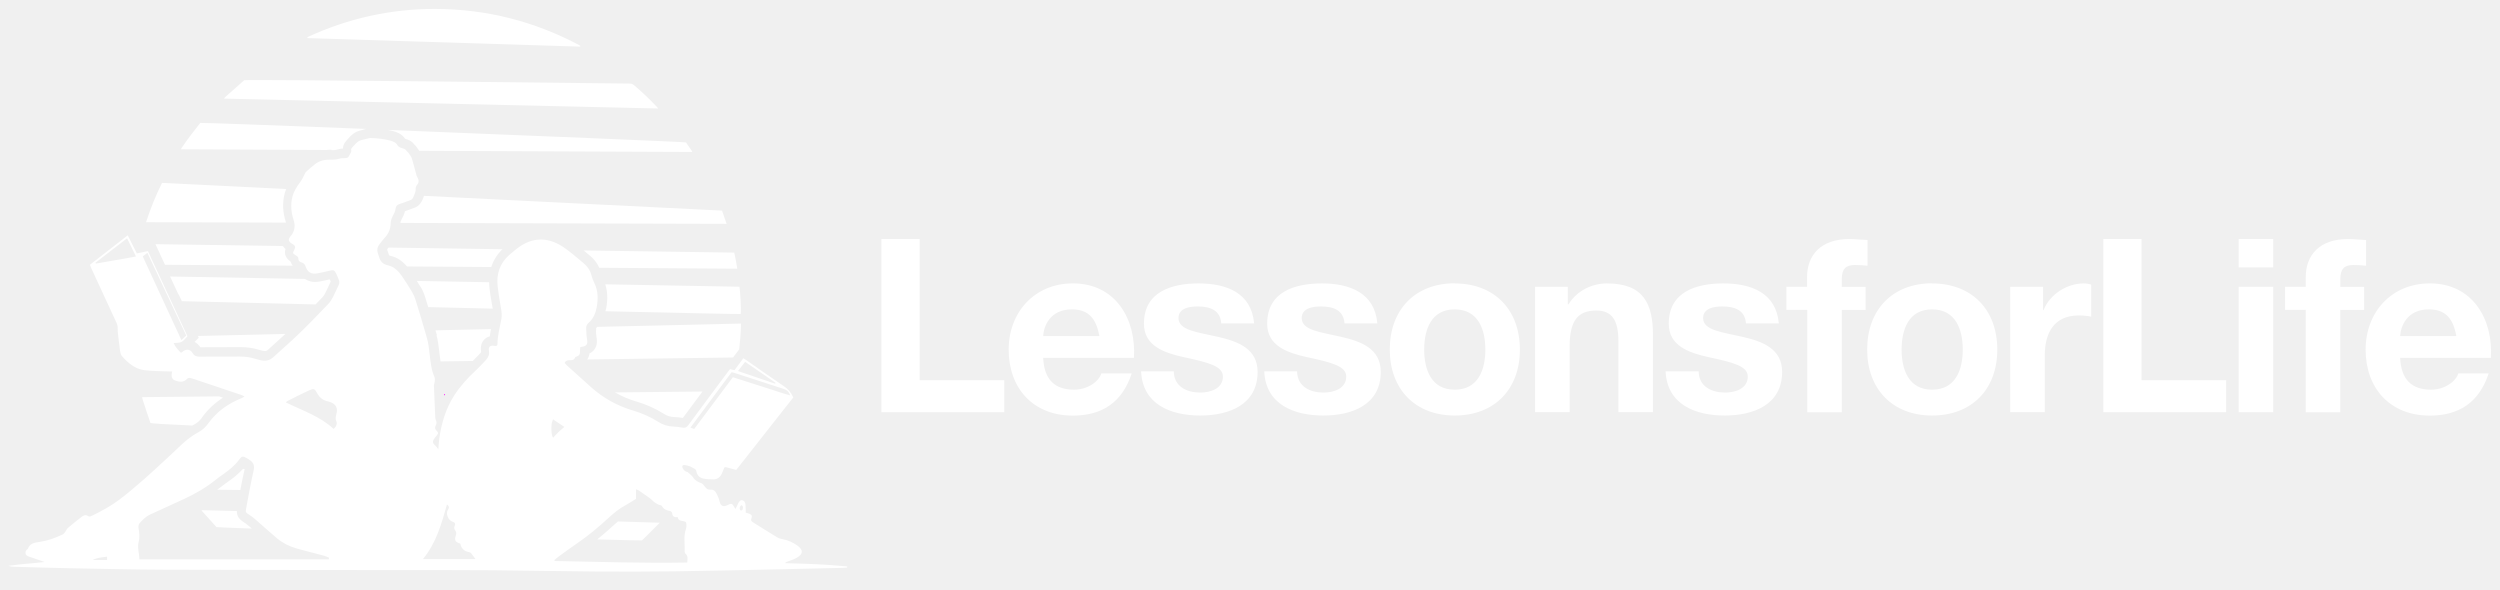
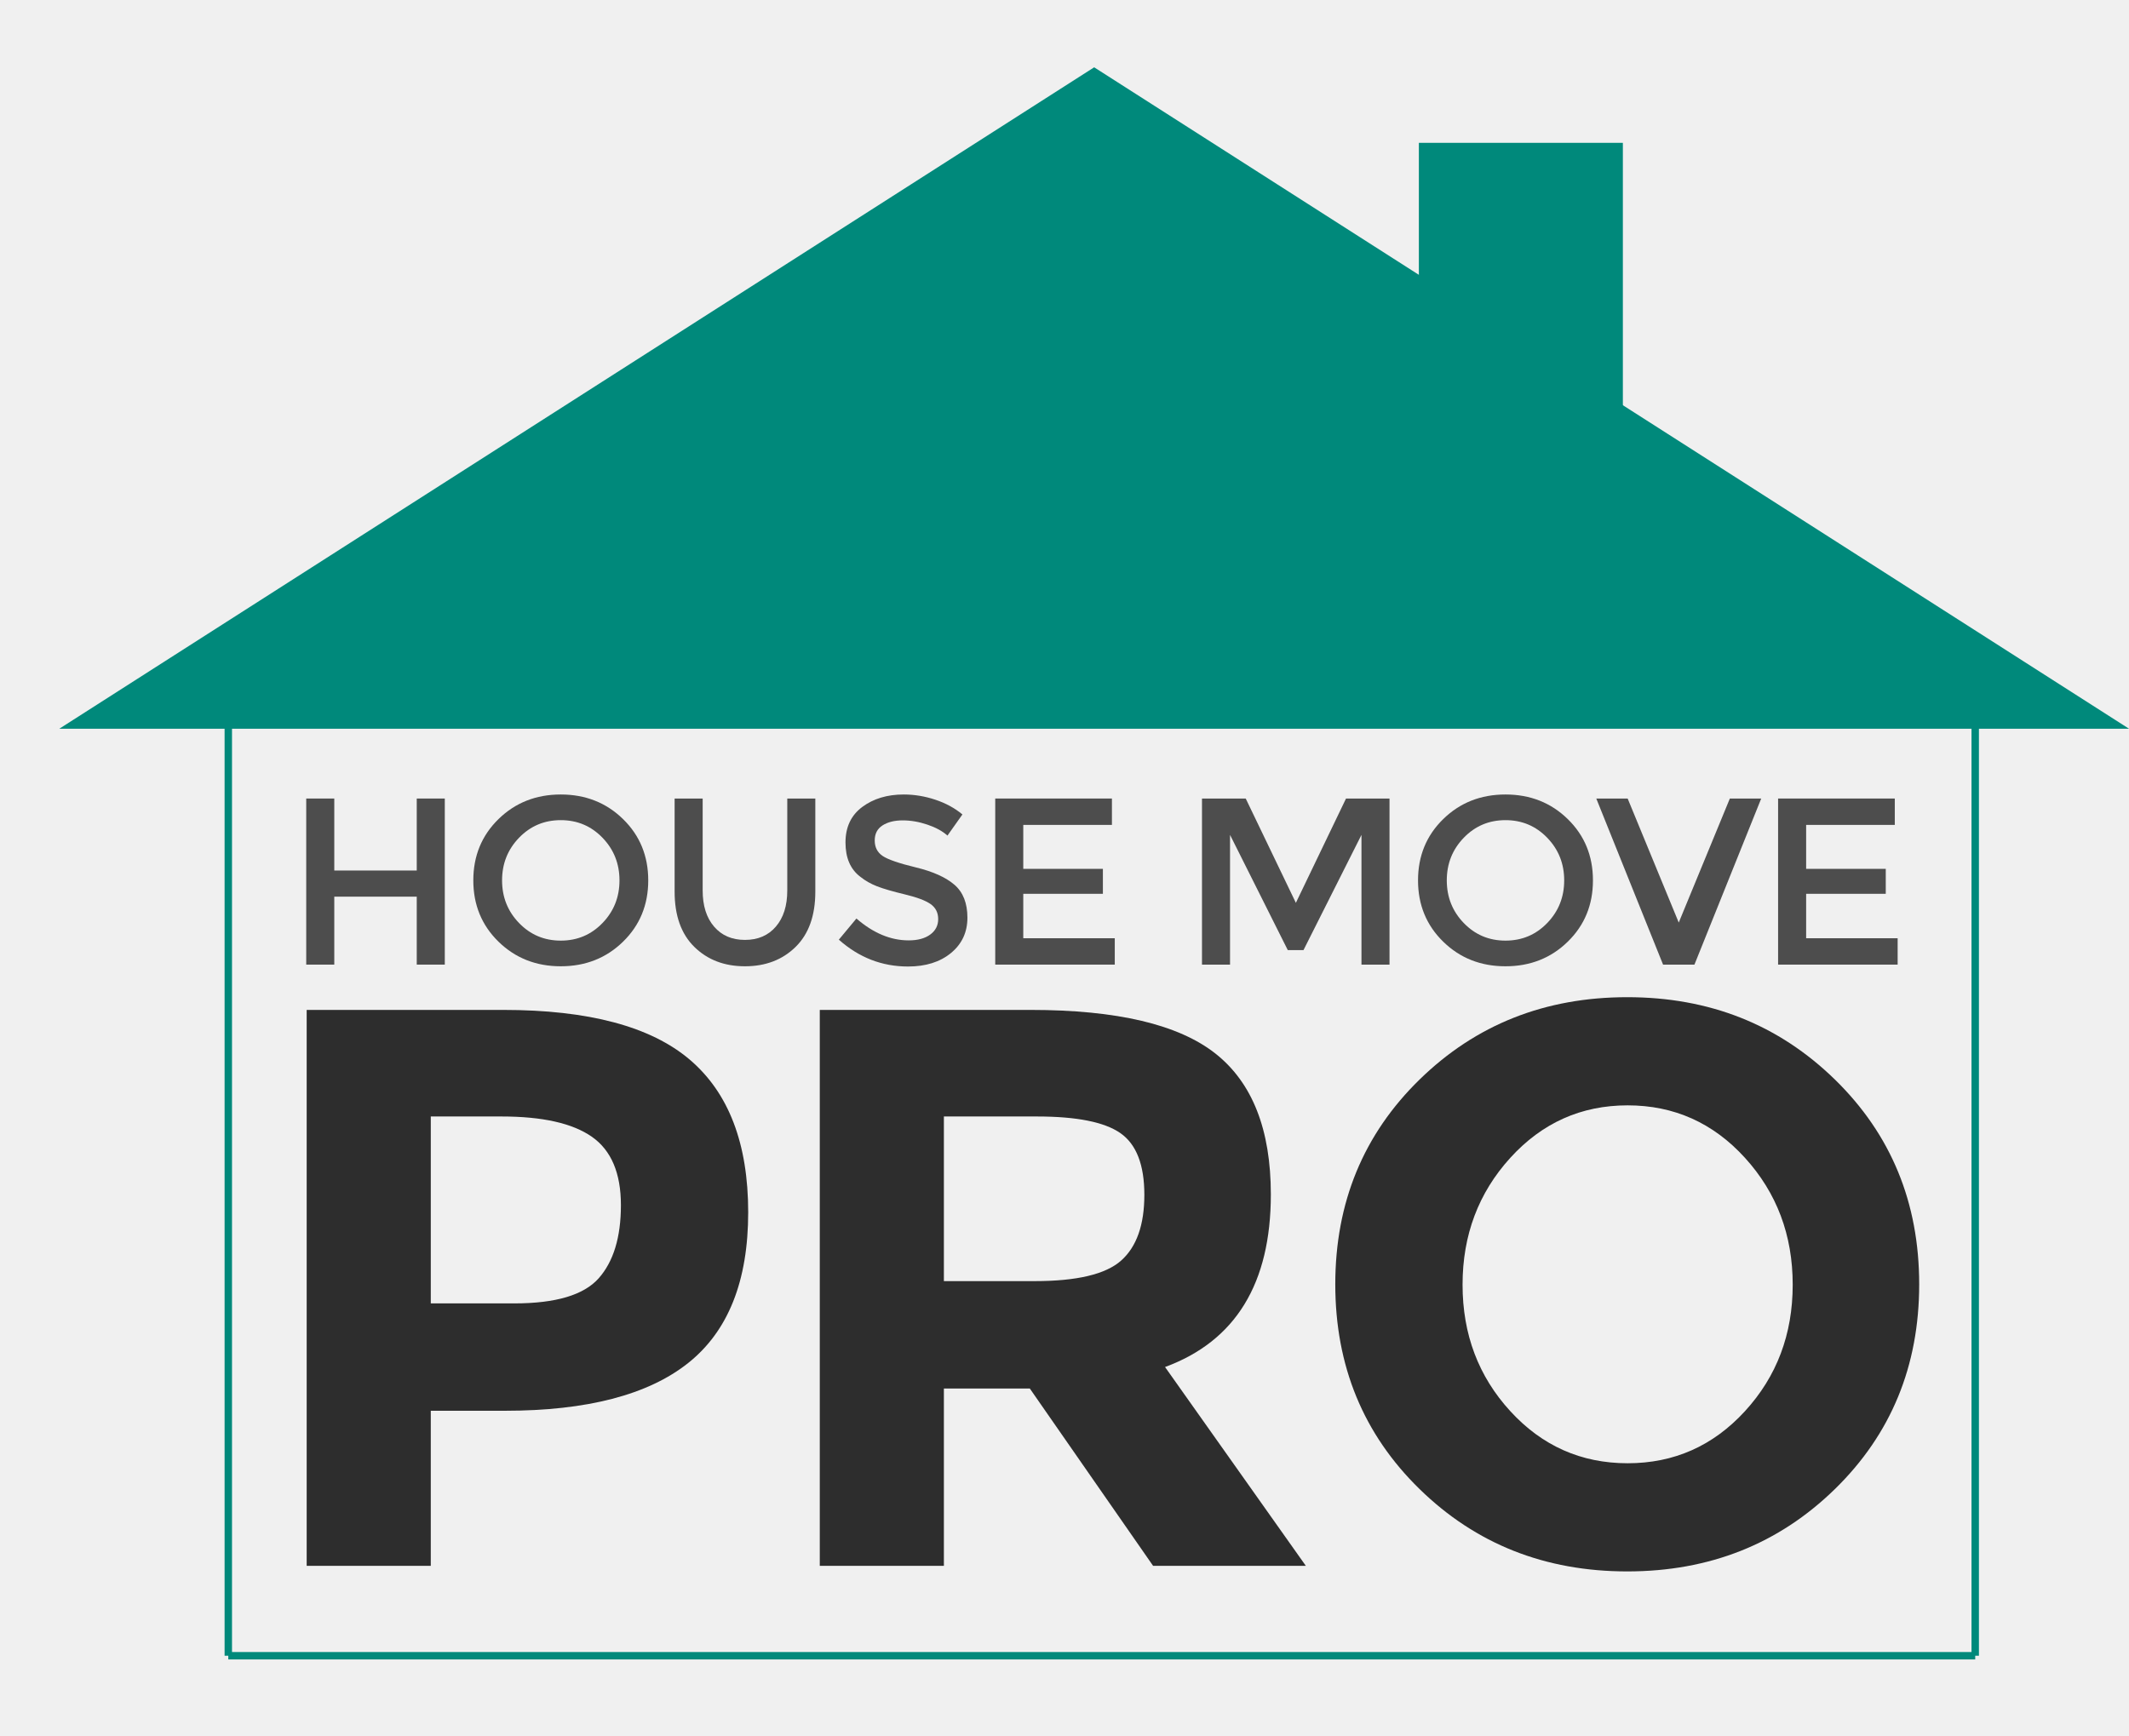
- <svg xmlns="http://www.w3.org/2000/svg" width="280" height="66" viewBox="0 0 280 66" overflow="visible">
-   <path fill="#FFF" d="M98.72 26.77H103v15.812h9.48v3.586H98.72V26.77zm18.116 13.313c.11 2.445 1.307 3.56 3.46 3.56 1.552 0 2.805-.952 3.05-1.82h3.405c-1.08 3.313-3.4 4.726-6.59 4.726-4.44 0-7.19-3.05-7.19-7.39 0-4.21 2.92-7.42 7.19-7.42 4.8 0 7.11 4.02 6.84 8.34h-10.16zm6.292-2.445c-.354-1.956-1.2-2.988-3.078-2.988-2.452 0-3.16 1.9-3.214 2.988h6.292zm8.336 3.966c.027 1.686 1.444 2.364 2.97 2.364 1.116 0 2.533-.435 2.533-1.793 0-1.168-1.607-1.576-4.386-2.173-2.23-.49-4.46-1.278-4.46-3.75 0-3.586 3.11-4.51 6.13-4.51 3.08 0 5.91 1.033 6.21 4.482h-3.68c-.11-1.494-1.25-1.9-2.64-1.9-.87 0-2.15.162-2.15 1.303 0 1.386 2.18 1.576 4.39 2.092 2.26.51 4.47 1.33 4.47 3.93 0 3.69-3.21 4.89-6.43 4.89-3.27 0-6.45-1.22-6.62-4.95h3.68zm13.81 0c.028 1.686 1.445 2.364 2.97 2.364 1.117 0 2.534-.435 2.534-1.793 0-1.168-1.607-1.576-4.386-2.173-2.234-.49-4.468-1.278-4.468-3.75 0-3.586 3.105-4.51 6.13-4.51 3.077 0 5.91 1.033 6.21 4.482h-3.678c-.11-1.494-1.253-1.9-2.642-1.9-.872 0-2.152.162-2.152 1.303 0 1.386 2.18 1.576 4.386 2.092 2.26.51 4.467 1.33 4.467 3.93 0 3.69-3.214 4.89-6.43 4.89-3.268 0-6.456-1.22-6.62-4.95h3.68zm17.653-9.86c4.44 0 7.3 2.933 7.3 7.415 0 4.45-2.86 7.38-7.3 7.38-4.413 0-7.273-2.94-7.273-7.39 0-4.48 2.86-7.42 7.273-7.42zm0 11.9c2.642 0 3.432-2.257 3.432-4.484 0-2.255-.79-4.51-3.44-4.51-2.62 0-3.41 2.255-3.41 4.51 0 2.227.79 4.482 3.4 4.482zm8.99-11.52h3.678v1.954h.082c.98-1.574 2.67-2.335 4.304-2.335 4.12 0 5.15 2.31 5.15 5.786v8.63h-3.87v-7.93c0-2.31-.68-3.45-2.47-3.45-2.1 0-2.99 1.17-2.99 4.02v7.36h-3.87V32.12zm18.333 9.48c.027 1.686 1.444 2.364 2.97 2.364 1.116 0 2.532-.435 2.532-1.793 0-1.168-1.607-1.576-4.385-2.173-2.234-.49-4.468-1.278-4.468-3.75 0-3.586 3.1-4.51 6.12-4.51 3.08 0 5.91 1.033 6.21 4.482h-3.68c-.11-1.494-1.26-1.9-2.65-1.9-.87 0-2.15.162-2.15 1.303 0 1.386 2.18 1.576 4.38 2.092 2.26.51 4.47 1.33 4.47 3.93 0 3.69-3.22 4.89-6.43 4.89-3.27 0-6.46-1.22-6.62-4.95h3.68zm12.14-6.9h-2.314v-2.58h2.315v-1.088c0-2.472 1.56-4.265 4.72-4.265.68 0 1.39.09 2.05.11v2.88c-.46-.05-.92-.08-1.41-.08-1.03 0-1.47.44-1.47 1.6v.85h2.67v2.58h-2.67v11.46h-3.87V34.71zm14.006-2.96c4.44 0 7.3 2.933 7.3 7.415 0 4.45-2.86 7.38-7.3 7.38-4.413 0-7.273-2.94-7.273-7.39 0-4.48 2.86-7.42 7.273-7.42zm0 11.9c2.643 0 3.433-2.257 3.433-4.484 0-2.255-.79-4.51-3.44-4.51-2.62 0-3.41 2.255-3.41 4.51 0 2.227.79 4.482 3.4 4.482zm8.75-11.52h3.677v2.606h.054c.708-1.766 2.615-2.987 4.495-2.987.272 0 .6.054.845.135v3.586c-.354-.08-.926-.135-1.39-.135-2.833 0-3.813 2.03-3.813 4.5v6.33h-3.868V32.12zm10.428-5.354h4.276v15.812h9.48v3.586h-13.757V26.77zm19.026 3.18h-3.868v-3.18h3.868v3.18zm-3.87 2.173h3.87v14.045h-3.87V32.123zm7.515 2.58h-2.315v-2.58h2.315v-1.087c0-2.472 1.553-4.265 4.712-4.265.682 0 1.39.09 2.043.11v2.88c-.463-.05-.926-.08-1.416-.08-1.035 0-1.47.44-1.47 1.6v.85h2.668v2.58h-2.67v11.46h-3.867V34.71zm10.572 5.38c.11 2.445 1.308 3.56 3.46 3.56 1.553 0 2.806-.952 3.05-1.82h3.406c-1.09 3.313-3.405 4.726-6.593 4.726-4.44 0-7.19-3.05-7.19-7.39 0-4.21 2.914-7.42 7.19-7.42 4.795 0 7.11 4.02 6.838 8.34h-10.16zm6.293-2.445c-.354-1.956-1.2-2.988-3.078-2.988-2.452 0-3.16 1.9-3.215 2.988h6.293z" />
-   <path fill-rule="evenodd" clip-rule="evenodd" fill="#FFF" d="M77.87 53.346l.02-.028h-.04c.004.006.01.01.013.017l.008.01z" />
-   <path fill="#F0F" d="M49.743 44.32c.035-.063.074-.122.11-.184h-.117l.007.183z" />
-   <path fill="#FFF" d="M71.267 44.965c1.118.332 2.148.793 3.06 1.37.383.242.75.36 1.16.372.323.01.66.045.993.104.73-.99 1.466-1.97 2.2-2.96l-9.803.1c.75.43 1.546.77 2.39 1.02zm-48.657 1.81c.64-.89 1.42-1.63 2.362-2.235-.145-.05-.29-.098-.435-.146l-8.62.087c.024.11.035.19.06.27.287.87.565 1.75.867 2.61.023.07 1.783.17 4.7.3.088-.05.176-.11.267-.15.3-.16.57-.4.8-.72zm-.344-8.95l-.47.468c.25.134.47.335.646.6.7-.01 1.4-.01 2.102-.01h.83c.507 0 1.015 0 1.523-.004h.055c.757 0 1.43.1 2.053.3l.234.06.19.05c.09.02.17.03.25.03.09 0 .2-.02.34-.15l.96-.87c.32-.3.66-.6.99-.9l-9.8.23.08.17zm44.48-.815c.01.262.02.507.057.716.045.238.164.87-.22 1.403-.157.21-.353.36-.556.45-.03.25-.118.48-.26.68 8.113-.11 14.465-.19 16.334-.22l.44-.58.25-.33c.11-.96.19-1.92.2-2.89l-16.1.37c-.04.05-.08.1-.13.14l.01.24zm-17.85.563c.143.517.206 1.027.266 1.52l.028.23.048.396c.03.26.064.51.103.76l3.61-.05c.23-.23.46-.46.7-.72l.14-.15c.1-.11.1-.13.09-.19-.1-.63.1-1.04.29-1.27.18-.21.42-.36.69-.43.03-.28.08-.54.13-.81l-6.22.14c.05.17.11.35.16.53zm-28.87-4.58l.343.74c3.73.093 9.01.223 14.97.364.23-.245.47-.49.71-.734l.06-.06c.15-.156.28-.392.36-.555.13-.254.25-.515.37-.776.07-.147.13-.296.2-.44l-.09-.2-.02-.042h-.01c-.03.007-.06.016-.1.022-.35.08-.71.164-1.07.227-.17.02-.33.04-.48.04-.3 0-.72-.07-1.12-.34-6.22-.11-11.63-.21-15.1-.27l.94 2.02zm27.084-.873c.206.348.374.727.497 1.126.123.4.234.77.352 1.15 2.42.06 4.84.116 7.23.172l-.03-.142c-.13-.743-.27-1.513-.35-2.29-.02-.178-.03-.353-.03-.526l-8.09-.145c.14.22.27.44.4.655zm20.775 2.43c-.02.11-.053.206-.08.31 8.777.198 15.105.332 15.156.308.06-.536-.04-2.536-.15-3.055l-15.02-.27c.26.807.29 1.682.1 2.708zm-36.01-12.846c.048-.187.11-.36.18-.53-8.07-.4-13.886-.687-13.912-.687-.695 1.416-1.293 2.873-1.787 4.4l15.674.045c-.007-.028-.01-.052-.02-.082-.35-1.08-.395-2.14-.135-3.146zm15.47.606c-.087.227-.353.774-.935.962-.15.048-.296.106-.442.164-.194.076-.395.155-.616.224-.083.367-.238.66-.368.905l-.037.07c-.072.137-.092.245-.093.28 0 .02-.005.035-.005.053l36.53.102-.51-1.482c-.38-.02-17.24-.854-33.38-1.652l-.09.24-.06.134zm18.675 6.276c.51.415.87.88 1.093 1.404l15.462.105c-.104-.63-.196-1.216-.344-1.804l-16.86-.24c.04.03.08.07.12.1l.54.45zm-47.54 1.07l14.306.1c-.106-.138-.192-.288-.24-.46-.56-.404-.74-.84-.57-1.412-.12-.102-.212-.213-.293-.327l-14.273-.21.138.298.932 2.012zm24.893-1.646c.01.042.03.082.045.123.04.104.08.208.11.315.043.15.05.175.24.218.687.152 1.282.548 1.817 1.177 3.146.02 6.29.043 9.437.064.24-.748.658-1.42 1.25-1.993l-12.758-.186c-.05.066-.103.136-.153.19 0 0 0 .03.02.093zM27.405 52.526c-.067 0-.134-.002-.2-.003-.515.57-1.084 1.015-1.56 1.35-.314.223-.61.433-.89.656-.14.11-.288.21-.433.32l2.596.03c.15-.79.308-1.58.487-2.36zm9.752-35.71l.115.003c.21 0 .38-.03.537-.08.21-.07.42-.09.6-.1 0-.31.14-.63.41-.91l.11-.13c.19-.22.42-.47.71-.67.29-.21.59-.28.82-.34.04-.02.09-.03.14-.04.14-.04.27-.07.41-.11-10.17-.4-18.55-.71-18.58-.67-.71.89-1.4 1.79-2.04 2.73-.04.06-.07.12-.13.22l16.28.08c.13-.01.26-.03.4-.03h.17zm8.248-1.256l.063.017c.28.074.636.21.896.565l.04.038c.07.067.177.17.275.312l.07.102c.06.087.13.188.2.295 10.18.04 20.37.09 30.55.13.01-.02.02-.05.02-.07-.23-.34-.46-.67-.69-1-.03-.05-18.1-.79-33.4-1.4.19.03.39.08.58.13.34.09.95.26 1.37.86zm28.26-3.48c-.042-.053-.088-.104-.134-.152-.79-.838-1.63-1.626-2.51-2.378-.15-.13-.29-.188-.5-.19-3.43-.036-43.03-.497-43.17-.374-.72.646-1.45 1.284-2.17 1.926-.03.03-.05.072-.09.133l48.6 1.105c0-.042.01-.062 0-.07zm-1.76 48.445l1.99-1.98c.003-.005-1.784-.06-4.686-.142-.18.15-.36.305-.52.46-.61.56-1.2 1.07-1.8 1.55 3.06.084 4.99.13 5.01.112zm-49.27-3.275c.538.595 1.077 1.187 1.61 1.782.017.02 1.516.08 3.96.17l-.187-.166c-.256-.223-.47-.39-.677-.523l-.05-.035c-.55-.354-.77-.706-.76-1.24-2.47-.065-3.97-.105-3.97-.1.03.037.06.078.09.112zm42.34-52.028l.014-.104C59.92 2.4 54.5 1.014 48.75 1c-5-.012-9.78 1.064-14.32 3.158.002.037.006.073.01.11l30.535.954z" />
-   <path fill-rule="evenodd" clip-rule="evenodd" fill="#FFF" d="M94.933 63.446c-.78-.065-1.562-.14-2.344-.19-.79-.05-1.58-.083-2.37-.114-.77-.03-1.54-.048-2.3-.07.1-.113.2-.14.29-.176.35-.14.72-.246 1.04-.433.72-.415.73-.87.07-1.35-.5-.357-1.04-.61-1.65-.72-.21-.036-.42-.092-.6-.198-.92-.556-1.83-1.132-2.74-1.7-.17-.105-.27-.208-.17-.44.11-.27.03-.413-.25-.525-.11-.045-.23-.066-.39-.11v-.442c-.01-.165-.01-.332-.03-.495-.03-.204-.11-.393-.33-.448-.25-.062-.36.127-.46.296-.07.12-.11.25-.17.37-.04.09-.09.17-.16.31l-.14-.24c-.22-.39-.33-.42-.72-.21-.48.25-.8.13-.91-.39-.07-.32-.2-.6-.35-.9-.16-.3-.35-.46-.67-.43-.29.03-.45-.1-.61-.31-.12-.15-.24-.34-.41-.41-.38-.14-.72-.29-.94-.66-.12-.2-.34-.34-.59-.58-.25-.05-.46-.2-.58-.48-.08-.18-.02-.33.17-.32.23.01.46.09.69.16.14.05.25.16.39.21.17.07.26.16.3.36.08.41.35.69.74.78.38.09.78.1 1.17.1.43 0 .74-.24.92-.62.11-.23.2-.47.3-.72.05-.01.11-.04.16-.03.38.1.75.2 1.17.31 2.13-2.7 4.27-5.42 6.39-8.12-.245-.55-.584-.95-1.06-1.26-1.38-.93-2.74-1.9-4.105-2.85-.13-.09-.27-.18-.43-.28l-.99 1.34-.498-.12c-.056.07-.106.12-.15.18-1.51 2.03-3.02 4.05-4.52 6.09-.19.26-.377.34-.68.28-.34-.06-.69-.11-1.04-.12-.61-.02-1.14-.2-1.66-.53-.87-.55-1.814-.96-2.81-1.26-1.77-.52-3.345-1.4-4.72-2.63-.905-.8-1.8-1.62-2.7-2.43-.095-.09-.17-.19-.245-.28.134-.27.343-.3.562-.3.25.01.48.01.6-.29.023-.07.16-.11.253-.15.21-.08.3-.23.3-.45-.004-.19.01-.38.02-.55.08-.03.105-.05.135-.05.61-.08.74-.29.63-.88-.07-.39-.06-.81-.09-1.21-.01-.24.08-.44.267-.6.53-.46.78-1.06.91-1.73.17-.93.17-1.83-.25-2.71-.15-.3-.27-.61-.35-.93-.144-.57-.48-1-.92-1.36-.7-.58-1.38-1.18-2.13-1.7-1.584-1.09-3.22-1.23-4.81-.22-.47.31-.9.67-1.32 1.03-1.07.94-1.47 2.16-1.31 3.55.09.81.23 1.62.37 2.42.07.4.12.79.05 1.21-.17.93-.44 1.85-.44 2.81 0 .19-.125.25-.316.21-.486-.1-.72.08-.64.55.07.42-.07.74-.34 1.03-.36.39-.72.78-1.106 1.14-.915.85-1.755 1.76-2.43 2.81-.955 1.47-1.44 3.12-1.685 4.84-.055.38-.07.76-.11 1.21-.143-.19-.22-.32-.33-.41-.34-.3-.38-.46-.014-.93.06-.07.12-.13.173-.21.182-.25.2-.3-.03-.54-.18-.18-.21-.36-.09-.57.11-.2.122-.39.02-.6-.04-.08-.06-.17-.07-.26-.056-1.19-.11-2.39-.15-3.58-.006-.16.074-.32.09-.49.01-.16.04-.34-.02-.48-.39-.87-.454-1.81-.57-2.74-.07-.54-.12-1.083-.27-1.6-.4-1.44-.84-2.87-1.28-4.3-.09-.31-.23-.62-.4-.91-.35-.594-.73-1.18-1.12-1.755-.39-.57-.88-1.07-1.575-1.23-.55-.12-.848-.41-.99-.92-.04-.154-.12-.31-.16-.47-.087-.333-.057-.654.18-.94.202-.253.39-.533.613-.77.443-.463.645-1 .66-1.636.004-.25.09-.51.206-.73.15-.28.3-.55.34-.87.04-.35.24-.48.59-.58.38-.11.74-.285 1.12-.405.13-.04.25-.22.302-.37.113-.29.272-.565.24-.9-.01-.14.06-.31.15-.41.26-.29.194-.57.04-.868-.03-.05-.067-.1-.08-.15-.18-.65-.338-1.308-.538-1.95-.07-.22-.236-.42-.37-.614-.08-.11-.2-.19-.28-.3-.095-.13-.21-.18-.37-.22-.205-.052-.475-.15-.563-.31-.2-.37-.55-.476-.88-.567-.71-.193-1.44-.25-2.18-.28-.06-.004-.12.015-.17.03-.17.04-.34.07-.51.12-.23.066-.48.1-.67.23-.25.18-.46.43-.67.66-.07.07-.16.2-.14.27.08.275-.12.434-.2.646-.11.253-.26.29-.49.3-.21 0-.43 0-.63.06-.32.1-.65.12-.98.11-.62-.02-1.21.1-1.71.48-.37.28-.72.59-1.06.905-.08.078-.108.21-.166.31-.14.26-.26.54-.44.78-.382.51-.732 1.04-.894 1.66-.225.87-.154 1.745.12 2.59.18.556.17 1.065-.12 1.566-.075.13-.18.24-.27.36-.2.257-.188.45.062.66.07.06.154.097.23.14.285.167.34.346.19.63-.21.4-.21.4.18.65.125.08.27.15.27.34-.01.26.14.37.37.44.21.06.35.2.43.42.23.68.622.92 1.313.81.49-.09.976-.21 1.46-.32.35-.08.46-.04.627.27.12.23.21.47.31.71.1.22.11.43 0 .65-.22.44-.41.91-.64 1.35-.14.27-.31.55-.53.77-1.05 1.09-2.09 2.184-3.18 3.236-.96.93-1.96 1.8-2.95 2.7-.44.41-.952.49-1.52.336-.16-.047-.32-.08-.48-.13-.58-.19-1.18-.26-1.79-.26-1.485.01-2.97-.005-4.46.01-.36.005-.61-.07-.81-.41-.29-.47-.76-.48-1.17-.1-.03.03-.08.04-.14.07-.31-.32-.62-.64-.81-1.08.32-.04.65-.01.89-.134.25-.13.43-.405.66-.63l-4.43-9.54c-.43.09-.82.18-1.24.264l-1.02-2.03-4.24 3.3c.07.17.12.3.18.44.94 2.014 1.87 4.03 2.8 6.05.07.14.11.305.13.463.02.172-.01.353.01.53.08.72.16 1.44.26 2.16.03.203.08.44.21.583.68.77 1.46 1.45 2.526 1.58.894.11 1.81.1 2.714.14.124.005.25 0 .39 0-.14.565-.05.87.327 1.014.45.17.92.245 1.31-.155.14-.15.28-.16.45-.11.14.04.29.08.43.13l5.294 1.78c.09.03.17.09.29.15-.16.09-.26.16-.37.2-1.48.6-2.732 1.48-3.673 2.79-.3.42-.68.78-1.14 1.02-.84.447-1.55 1.05-2.226 1.71-.42.415-.86.81-1.29 1.21-1.71 1.59-3.42 3.17-5.28 4.59-.96.73-2.01 1.3-3.09 1.82-.15.07-.3.164-.47.044-.25-.177-.488-.07-.678.07-.54.41-1.063.84-1.58 1.28-.12.1-.17.28-.27.41-.086.11-.18.244-.3.303-.85.41-1.73.72-2.67.85-.503.07-1 .16-1.214.722-.01.03-.03.06-.05.074-.17.11-.25.25-.227.46.03.25.22.31.4.38.57.2 1.14.39 1.74.6-1.37.16-2.72.23-4.06.43.18.07.36.1.54.102 2.14.06 4.28.13 6.41.17 3.5.063 7.01.15 10.51.163 8.58.03 17.16.03 25.74.04 3.686 0 7.37-.006 11.05.02 3.8.03 7.61.115 11.41.14 3 .02 6.008.02 9.01-.02 4-.054 8.003-.15 12.005-.233 2.274-.046 4.55-.102 6.82-.156.15-.005.3-.02.45-.033l-.006-.1zm-11.48-22.924l3.413 2.353-.052.098-4.16-1.417.8-1.034zm-1.5 1.164c.153.043.297.077.437.123 1.783.58 3.562 1.17 5.35 1.74.36.11.614.29.754.73-.747-.19-1.43-.44-2.12-.66l-2.164-.69-2.128-.68-4.335 5.8-.415-.16c1.548-2.09 3.076-4.14 4.62-6.22zM10.75 29.518c-.02-.03-.038-.062-.058-.094l3.54-2.734.996 2.033c-1.516.306-3.002.52-4.477.795zm5.237-.8c.185-.14.327-.25.523-.4l4.35 9.265-.543.503-4.33-9.367zM11.993 62.72h-1.616c.49-.26 1.028-.296 1.616-.37v.37zm24.814-.074h-21.19c-.013-.655-.26-1.29-.086-1.96.14-.52.07-1.054-.02-1.576-.03-.235.03-.413.18-.577.33-.362.67-.697 1.12-.904 1.29-.58 2.56-1.17 3.84-1.76 1.24-.58 2.42-1.26 3.49-2.12.31-.25.63-.48.95-.7.64-.45 1.23-.94 1.69-1.57.3-.41.41-.41.84-.18.12.06.23.15.34.22.42.28.57.61.45 1.15-.32 1.41-.58 2.84-.84 4.26-.08.47-.06.46.34.72.28.18.54.39.79.61.78.67 1.53 1.37 2.32 2.03.65.54 1.39.91 2.2 1.14 1.01.28 2.02.53 3.03.8.21.05.41.16.61.24l-.03.13zm.89-15.352c.053.105-.01.286-.06.415-.043.1-.146.18-.267.33-1.55-1.43-3.502-2.06-5.36-2.97.095-.08.144-.14.206-.17.786-.39 1.565-.8 2.364-1.16.56-.26.664-.22.943.3.27.5.66.81 1.217.92.06.01.117.03.174.05.67.2.96.67.766 1.34-.094.32-.137.6.018.91zM47.37 62.62c1.487-1.81 2.086-3.953 2.69-6.12.226.156.277.34.15.524-.194.282-.187.556-.065.856.116.287.31.483.6.576.23.073.286.225.188.42-.103.205-.067.373.058.547.12.157.13.322.07.515-.19.572-.09.757.49.95.11.522.42.856.97.947.09.014.18.06.24.123.16.193.3.402.49.66h-5.86zM61.78 47.5c.014-.164.094-.322.16-.536l1.27.85c-.252.22-.47.397-.67.588-.204.197-.392.41-.596.626-.172-.282-.227-.797-.164-1.527zm15.177 15.503c-4.957.09-9.888-.08-14.82-.17l-.055-.098c.17-.142.33-.292.508-.42.724-.524 1.447-1.05 2.18-1.558 1.15-.796 2.222-1.68 3.246-2.628.655-.61 1.338-1.18 2.144-1.6.36-.19.696-.43 1.072-.66V54.8c.138.057.225.075.293.12.413.283.82.57 1.232.856.217.15.362.37.604.514.19.116.36.254.59.285.07.01.16.054.19.11.2.366.53.488.91.546.09.02.23.15.23.24.04.38.24.5.61.43.06.36.31.42.59.46.35.05.4.13.4.48 0 .12 0 .25-.04.36-.31.84-.12 1.71-.16 2.56 0 .09.03.2.09.25.34.28.21.63.2 1.02zm6.174-5.898c-.02.04-.09.08-.14.076-.04 0-.11-.06-.12-.1-.06-.2-.03-.37.18-.51.25.18.16.37.09.55z" />
+ <svg xmlns="http://www.w3.org/2000/svg" version="1.1" id="Layer_1" x="0px" y="0px" width="574.016px" height="467.977px" viewBox="0 0 574.016 467.977" enable-background="new 0 0 574.016 467.977" xml:space="preserve">
+   <g>
+     <path fill="#4D4D4D" d="M82.566,260.14v-44.792h7.562v19.416h22.236v-19.416h7.561v44.792h-7.561v-18.327H90.128v18.327H82.566z" />
+     <path fill="#4D4D4D" d="M167.984,253.956c-4.529,4.422-10.125,6.632-16.789,6.632c-6.664,0-12.261-2.21-16.789-6.632   c-4.528-4.422-6.792-9.933-6.792-16.533c0-6.6,2.264-12.11,6.792-16.532c4.528-4.422,10.125-6.632,16.789-6.632   c6.665,0,12.26,2.21,16.789,6.632c4.527,4.422,6.792,9.933,6.792,16.532C174.776,244.023,172.511,249.534,167.984,253.956z    M162.441,225.921c-3.055-3.161-6.804-4.742-11.246-4.742c-4.443,0-8.192,1.581-11.246,4.742   c-3.055,3.162-4.582,6.996-4.582,11.502c0,4.508,1.527,8.342,4.582,11.503c3.054,3.162,6.803,4.742,11.246,4.742   c4.442,0,8.191-1.58,11.246-4.742c3.054-3.161,4.582-6.995,4.582-11.503C167.022,232.917,165.495,229.083,162.441,225.921z" />
+     <path fill="#4D4D4D" d="M192.526,249.887c2.05,2.394,4.827,3.589,8.331,3.589c3.502,0,6.28-1.195,8.33-3.589   c2.051-2.392,3.076-5.639,3.076-9.74v-24.799h7.561v25.119c0,6.451-1.773,11.418-5.318,14.898   c-3.546,3.482-8.096,5.223-13.649,5.223c-5.554,0-10.104-1.74-13.649-5.223c-3.546-3.48-5.318-8.447-5.318-14.898v-25.119h7.562   v24.799C189.45,244.248,190.475,247.495,192.526,249.887z" />
+     <path fill="#4D4D4D" d="M243.372,221.243c-2.201,0-4.005,0.448-5.415,1.346s-2.115,2.254-2.115,4.069s0.705,3.204,2.115,4.165   s4.411,1.997,9.003,3.107c4.592,1.111,8.052,2.671,10.381,4.678c2.328,2.009,3.492,4.967,3.492,8.875   c0,3.909-1.474,7.081-4.421,9.517c-2.948,2.435-6.814,3.652-11.599,3.652c-7.007,0-13.223-2.413-18.647-7.241l4.742-5.703   c4.528,3.931,9.228,5.896,14.098,5.896c2.435,0,4.367-0.522,5.799-1.57c1.431-1.046,2.146-2.435,2.146-4.165   s-0.673-3.075-2.019-4.037c-1.346-0.961-3.664-1.836-6.953-2.627c-3.29-0.79-5.789-1.516-7.498-2.179   c-1.709-0.662-3.226-1.527-4.549-2.596c-2.649-2.007-3.973-5.083-3.973-9.228c0-4.143,1.506-7.337,4.518-9.579   c3.012-2.243,6.738-3.364,11.182-3.364c2.861,0,5.703,0.47,8.522,1.409c2.82,0.94,5.255,2.265,7.305,3.973l-4.037,5.703   c-1.325-1.195-3.119-2.179-5.383-2.947C247.804,221.628,245.572,221.243,243.372,221.243z" />
+     <path fill="#4D4D4D" d="M299.794,215.348v7.113h-23.902v11.854h21.467v6.729h-21.467v11.982h24.671v7.113h-32.232v-44.792H299.794z   " />
+     <path fill="#4D4D4D" d="M331.64,260.14h-7.562v-44.792h11.791l13.521,28.131l13.521-28.131h11.726v44.792h-7.561v-34.987   L351.44,256.23h-4.229l-15.571-31.078V260.14z" />
+     <path fill="#4D4D4D" d="M422.695,253.956c-4.529,4.422-10.124,6.632-16.789,6.632c-6.664,0-12.261-2.21-16.789-6.632   c-4.528-4.422-6.792-9.933-6.792-16.533c0-6.6,2.264-12.11,6.792-16.532c4.528-4.422,10.125-6.632,16.789-6.632   c6.665,0,12.26,2.21,16.789,6.632c4.527,4.422,6.792,9.933,6.792,16.532C429.488,244.023,427.223,249.534,422.695,253.956z    M417.153,225.921c-3.055-3.161-6.804-4.742-11.246-4.742c-4.443,0-8.192,1.581-11.246,4.742   c-3.055,3.162-4.582,6.996-4.582,11.502c0,4.508,1.527,8.342,4.582,11.503c3.054,3.162,6.803,4.742,11.246,4.742   c4.442,0,8.191-1.58,11.246-4.742c3.053-3.161,4.581-6.995,4.581-11.503C421.734,232.917,420.206,229.083,417.153,225.921z" />
+     <path fill="#4D4D4D" d="M456.85,260.14h-8.458l-18.006-44.792h8.458l13.777,33.45l13.776-33.45h8.458L456.85,260.14z" />
+     <path fill="#4D4D4D" d="M510.869,215.348v7.113h-23.902v11.854h21.468v6.729h-21.468v11.982h24.671v7.113h-32.232v-44.792H510.869z   " />
+   </g>
+   <g>
+     <path fill="#2D2D2D" d="M185.961,285.76c10.51,8.938,15.765,22.665,15.765,41.182c0,18.521-5.399,32.066-16.194,40.646   c-10.798,8.579-27.277,12.869-49.439,12.869h-19.947v41.825h-33.46V272.354h52.978C158.685,272.354,175.452,276.825,185.961,285.76   z M161.403,344.744c4.001-4.504,6.006-11.079,6.006-19.732c0-8.65-2.611-14.8-7.829-18.446c-5.221-3.646-13.335-5.47-24.344-5.47   h-19.089v50.405h22.521C149.82,351.501,157.398,349.249,161.403,344.744z" />
+     <path fill="#2D2D2D" d="M342.642,322.115c0,24.023-9.511,39.54-28.526,46.545l37.964,53.622h-41.182l-33.246-47.831h-23.165v47.831   h-33.459V272.354h56.838c23.306,0,39.929,3.935,49.869,11.797C337.671,292.017,342.642,304.672,342.642,322.115z M302.318,339.918   c4.146-3.717,6.22-9.615,6.22-17.695c0-8.076-2.145-13.62-6.435-16.623c-4.29-3.003-11.797-4.504-22.521-4.504h-25.095v44.399   h24.452C290.377,345.495,298.169,343.639,302.318,339.918z" />
+     <path fill="#2D2D2D" d="M494.714,401.584c-15.159,14.8-33.819,22.199-55.982,22.199c-22.166,0-40.826-7.399-55.981-22.199   c-15.158-14.8-22.735-33.209-22.735-55.231c0-22.019,7.577-40.431,22.735-55.23c15.155-14.8,33.815-22.2,55.981-22.2   c22.163,0,40.823,7.4,55.982,22.2c15.154,14.8,22.734,33.212,22.734,55.23C517.448,368.375,509.868,386.784,494.714,401.584z    M483.345,346.46c0-13.368-4.29-24.773-12.869-34.211c-8.579-9.438-19.126-14.156-31.637-14.156   c-12.514,0-23.057,4.719-31.637,14.156s-12.87,20.843-12.87,34.211c0,13.372,4.29,24.74,12.87,34.104   c8.58,9.367,19.123,14.049,31.637,14.049c12.511,0,23.058-4.682,31.637-14.049C479.056,371.2,483.345,359.832,483.345,346.46z" />
+   </g>
+   <polygon fill="#00897B" points="15.998,196.521 574.016,196.521 295.008,18.151 " />
+   <rect x="382.553" y="38.521" fill="#00897B" width="55" height="96" />
+   <line fill="none" stroke="#00897B" stroke-width="2" stroke-miterlimit="10" x1="61.553" y1="191.521" x2="61.553" y2="446.521" />
+   <line fill="none" stroke="#00897B" stroke-width="2" stroke-miterlimit="10" x1="532.553" y1="191.521" x2="532.553" y2="446.521" />
+   <line fill="none" stroke="#00897B" stroke-width="2" stroke-miterlimit="10" x1="61.553" y1="446.521" x2="532.553" y2="446.521" />
</svg>
